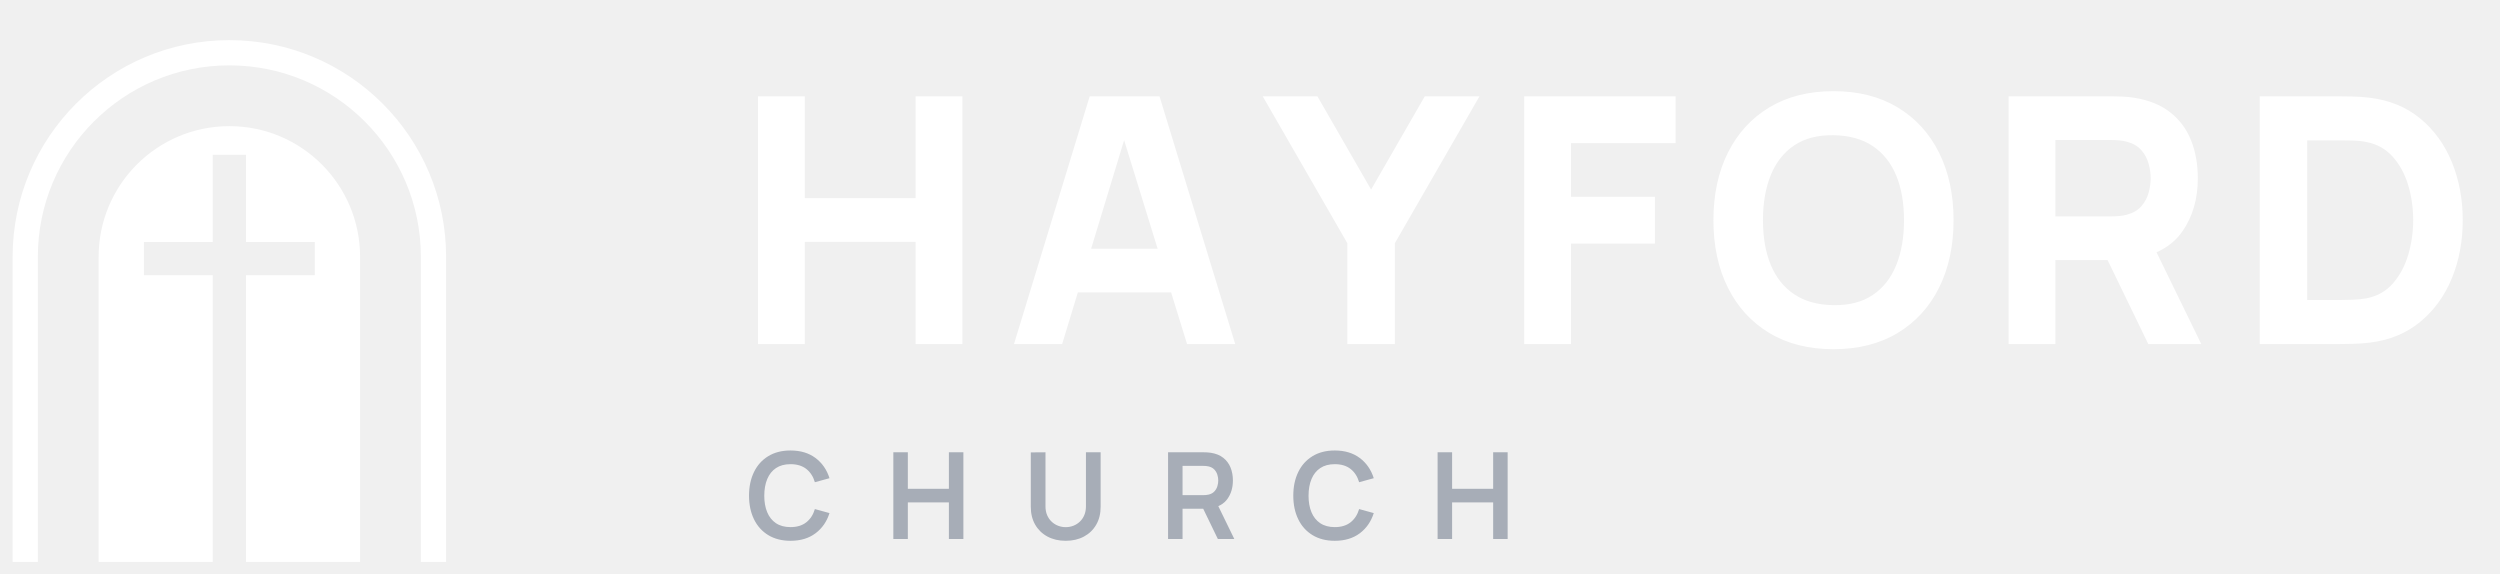
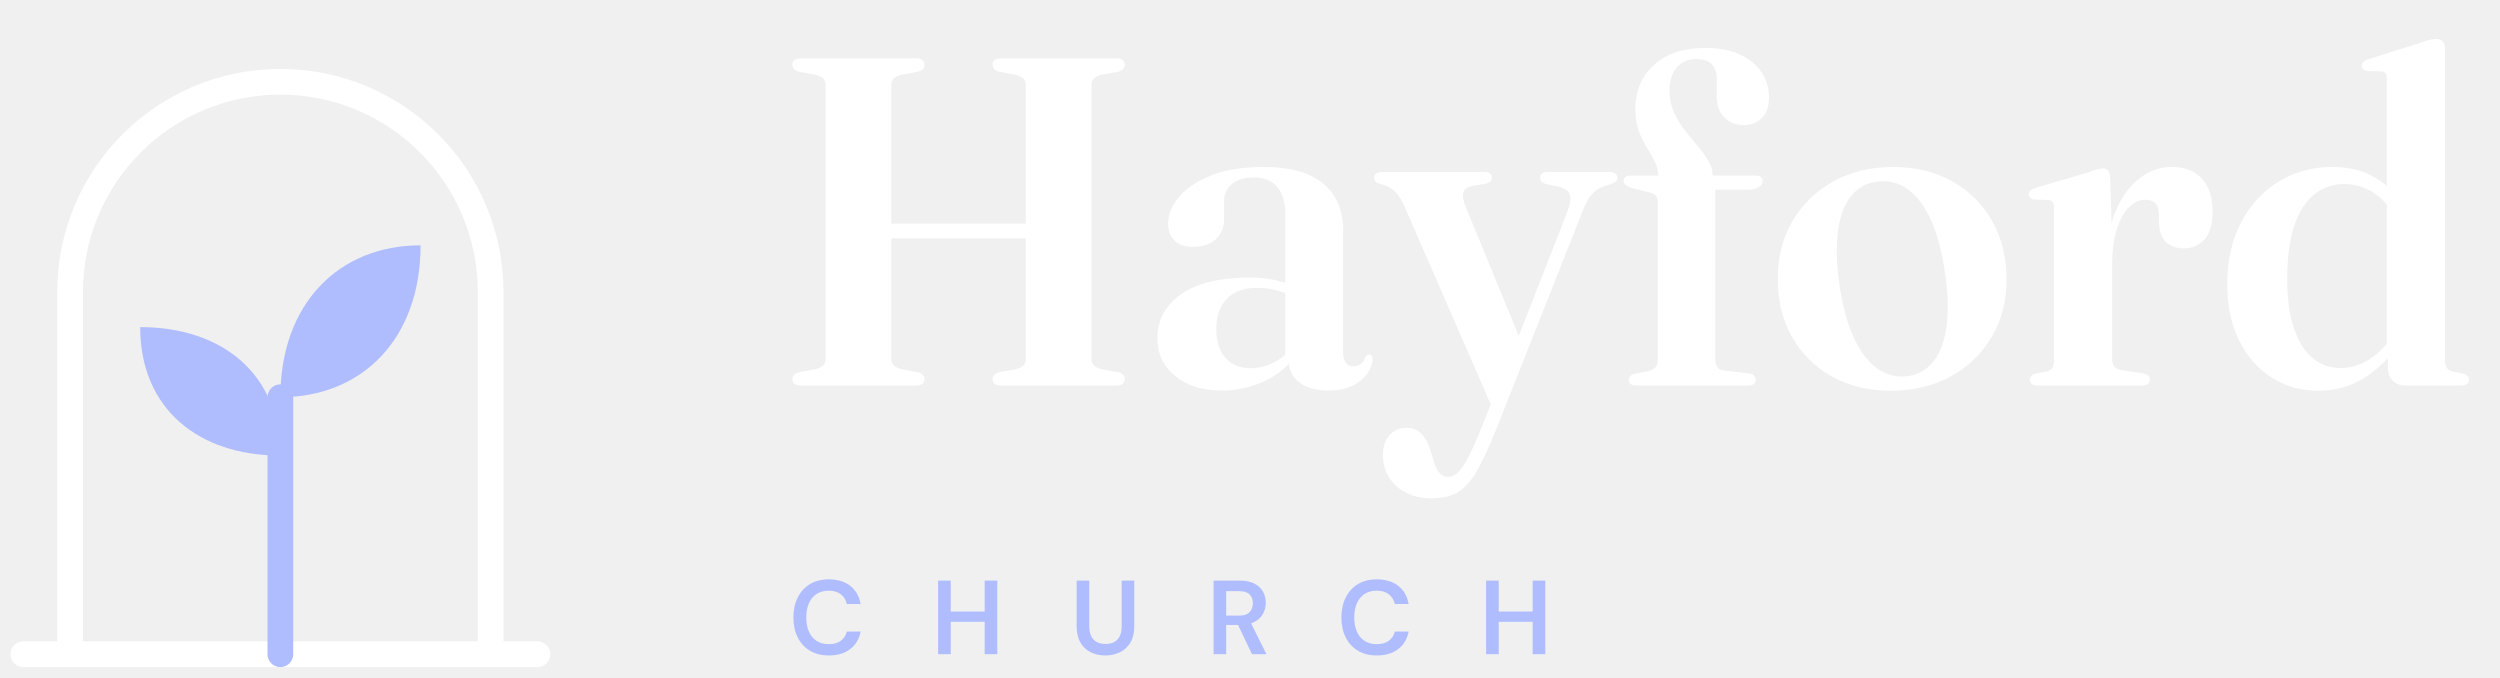
- <svg xmlns="http://www.w3.org/2000/svg" viewBox="0 0 218 50" width="218" height="50" role="img" aria-label="Hayford Church">
-   <g transform="translate(0 1) scale(1)">
-     <path d="M8.6 48V21.4a11.4 11.4 0 0 1 22.8 0V48h-9.95V23h6v-2.9h-6v-7.6h-2.9v7.6h-6V23h6v25z" fill="#FFFFFF" />
-     <path d="M2.2 48V21.4a17.8 17.8 0 0 1 35.6 0V48" fill="none" stroke="#FFFFFF" stroke-width="2.2" />
+ <svg xmlns="http://www.w3.org/2000/svg" viewBox="0 0 214 58" width="214" height="58" role="img" aria-label="Hayford Church">
+   <g transform="translate(0 1)">
+     <path d="M6 55V24a18 18 0 0 1 36 0v31" fill="none" stroke="#FFFFFF" stroke-width="2.2" stroke-linecap="round" stroke-linejoin="round" />
+     <path d="M2 55h44" stroke="#FFFFFF" stroke-width="2.2" stroke-linecap="round" />
+     <path d="M24 55V33" stroke="#AFBDFF" stroke-width="2.2" stroke-linecap="round" />
+     <path d="M24 38c0-7-5-11-12-11 0 7 5 11 12 11z" fill="#AFBDFF" />
+     <path d="M24 33c0-8 5-13 12-13 0 8-5 13-12 13z" fill="#AFBDFF" />
  </g>
-   <path d="M66.1 30.0V8.4H70.18V17.28H79.84V8.4H83.92V30.0H79.84V21.09H70.18V30.0ZM88.42 30.0 95.02 8.4H101.11L107.71 30.0H103.51L97.63 10.95H98.41L92.62 30.0ZM92.38 25.5V21.69H103.78V25.5ZM117.49 30.0V21.21L110.11 8.4H114.88L119.56 16.53L124.24 8.4H129.01L121.63 21.21V30.0ZM132.91 30.0V8.4H146.11V12.48H136.99V17.16H144.31V21.24H136.99V30.0ZM159.88 30.45Q156.64 30.45 154.292 29.04Q151.945 27.63 150.678 25.095Q149.41 22.56 149.41 19.2Q149.41 15.84 150.678 13.305Q151.945 10.77 154.292 9.36Q156.64 7.95 159.88 7.95Q163.12 7.95 165.468 9.36Q167.815 10.77 169.082 13.305Q170.35 15.84 170.35 19.2Q170.35 22.56 169.082 25.095Q167.815 27.63 165.468 29.04Q163.12 30.45 159.88 30.45ZM159.88 26.61Q161.935 26.64 163.3 25.725Q164.665 24.81 165.347 23.13Q166.03 21.45 166.03 19.2Q166.03 16.95 165.347 15.3Q164.665 13.65 163.3 12.735Q161.935 11.82 159.88 11.79Q157.825 11.76 156.46 12.675Q155.095 13.59 154.412 15.27Q153.73 16.95 153.73 19.2Q153.73 21.45 154.412 23.1Q155.095 24.75 156.46 25.665Q157.825 26.58 159.88 26.61ZM175.15 30.0V8.4H184.27Q184.585 8.4 185.118 8.423Q185.65 8.445 186.07 8.52Q188.005 8.82 189.243 9.795Q190.48 10.77 191.065 12.248Q191.65 13.725 191.65 15.54Q191.65 18.255 190.3 20.183Q188.95 22.11 186.07 22.56L184.27 22.68H179.23V30.0ZM187.33 30.0 183.07 21.21 187.27 20.4 191.95 30.0ZM179.23 18.87H184.09Q184.405 18.87 184.78 18.84Q185.155 18.81 185.47 18.72Q186.295 18.495 186.745 17.962Q187.195 17.43 187.368 16.777Q187.54 16.125 187.54 15.54Q187.54 14.955 187.368 14.303Q187.195 13.65 186.745 13.118Q186.295 12.585 185.47 12.36Q185.155 12.27 184.78 12.24Q184.405 12.21 184.09 12.21H179.23ZM197.05 30.0V8.4H204.04Q204.295 8.4 205.09 8.415Q205.885 8.43 206.62 8.52Q209.23 8.835 211.045 10.335Q212.86 11.835 213.805 14.145Q214.75 16.455 214.75 19.2Q214.75 21.945 213.805 24.255Q212.86 26.565 211.045 28.065Q209.23 29.565 206.62 29.88Q205.885 29.97 205.09 29.985Q204.295 30.0 204.04 30.0ZM201.19 26.16H204.04Q204.445 26.16 205.135 26.138Q205.825 26.115 206.38 26.01Q207.79 25.725 208.683 24.69Q209.575 23.655 210.002 22.2Q210.43 20.745 210.43 19.2Q210.43 17.58 209.988 16.125Q209.545 14.67 208.645 13.665Q207.745 12.66 206.38 12.39Q205.825 12.27 205.135 12.255Q204.445 12.24 204.04 12.24H201.19Z" fill="#FFFFFF" />
-   <path d="M68.934 47.157Q67.801 47.157 66.991 46.662Q66.18 46.167 65.748 45.28Q65.315 44.392 65.315 43.22Q65.315 42.048 65.748 41.16Q66.18 40.273 66.991 39.778Q67.801 39.282 68.934 39.282Q70.239 39.282 71.111 39.936Q71.983 40.589 72.332 41.699L71.057 42.049Q70.84 41.309 70.309 40.892Q69.778 40.476 68.934 40.476Q68.173 40.476 67.665 40.817Q67.158 41.158 66.902 41.776Q66.647 42.393 66.645 43.22Q66.643 44.047 66.899 44.664Q67.154 45.281 67.663 45.622Q68.173 45.964 68.934 45.964Q69.778 45.964 70.309 45.545Q70.84 45.126 71.057 44.391L72.332 44.741Q71.983 45.851 71.111 46.504Q70.239 47.157 68.934 47.157ZM77.899 47.0V39.44H79.163V42.623H82.743V39.44H84.007V47.0H82.743V43.808H79.163V47.0ZM92.93 47.157Q92.029 47.157 91.343 46.79Q90.657 46.423 90.271 45.757Q89.885 45.091 89.885 44.191V39.449L91.166 39.44V44.158Q91.166 44.585 91.31 44.921Q91.455 45.256 91.703 45.49Q91.951 45.724 92.269 45.846Q92.587 45.968 92.93 45.968Q93.282 45.968 93.6 45.844Q93.918 45.72 94.164 45.486Q94.41 45.252 94.552 44.916Q94.694 44.581 94.694 44.158V39.44H95.975V44.191Q95.975 45.09 95.589 45.756Q95.203 46.423 94.517 46.79Q93.831 47.157 92.93 47.157ZM101.855 47.0V39.44H104.979Q105.089 39.44 105.264 39.448Q105.438 39.456 105.584 39.482Q106.24 39.583 106.667 39.92Q107.095 40.256 107.302 40.766Q107.509 41.277 107.509 41.9Q107.509 42.827 107.042 43.491Q106.575 44.154 105.609 44.314L105.07 44.361H103.118V47.0ZM106.197 47.0 104.706 43.923 105.994 43.64 107.632 47.0ZM103.118 43.176H104.926Q105.033 43.176 105.163 43.166Q105.293 43.155 105.406 43.126Q105.719 43.046 105.9 42.847Q106.08 42.648 106.156 42.395Q106.232 42.142 106.232 41.9Q106.232 41.659 106.156 41.406Q106.08 41.153 105.9 40.954Q105.719 40.755 105.406 40.675Q105.293 40.645 105.163 40.635Q105.033 40.625 104.926 40.625H103.118ZM116.394 47.157Q115.261 47.157 114.451 46.662Q113.64 46.167 113.208 45.28Q112.775 44.392 112.775 43.22Q112.775 42.048 113.208 41.16Q113.64 40.273 114.451 39.778Q115.261 39.282 116.394 39.282Q117.699 39.282 118.571 39.936Q119.443 40.589 119.792 41.699L118.517 42.049Q118.3 41.309 117.769 40.892Q117.238 40.476 116.394 40.476Q115.633 40.476 115.125 40.817Q114.618 41.158 114.362 41.776Q114.107 42.393 114.105 43.22Q114.103 44.047 114.359 44.664Q114.614 45.281 115.123 45.622Q115.633 45.964 116.394 45.964Q117.238 45.964 117.769 45.545Q118.3 45.126 118.517 44.391L119.792 44.741Q119.443 45.851 118.571 46.504Q117.699 47.157 116.394 47.157ZM125.359 47.0V39.44H126.623V42.623H130.203V39.44H131.467V47.0H130.203V43.808H126.623V47.0Z" fill="#A7ADB7" />
+   <path d="M73.273 19.139H89.917V20.402H73.273ZM76.295 30.742Q76.295 31.089 76.523 31.297Q76.751 31.504 77.185 31.607L78.583 31.861Q79.138 32.015 79.138 32.457Q79.138 32.703 78.966 32.851Q78.793 33.0 78.42 33.0H68.547Q68.179 33.0 68.004 32.851Q67.829 32.703 67.829 32.457Q67.829 32.015 68.384 31.861L69.783 31.607Q70.228 31.504 70.45 31.297Q70.673 31.089 70.673 30.742V7.258Q70.673 6.911 70.45 6.701Q70.228 6.491 69.783 6.393L68.384 6.139Q67.829 5.988 67.829 5.54Q67.829 5.287 68.004 5.143Q68.179 5.0 68.547 5.0H78.42Q78.793 5.0 78.966 5.143Q79.138 5.287 79.138 5.54Q79.138 5.988 78.583 6.139L77.185 6.393Q76.751 6.491 76.523 6.701Q76.295 6.911 76.295 7.258ZM93.433 30.742Q93.433 31.089 93.662 31.297Q93.89 31.504 94.323 31.607L95.722 31.861Q96.277 32.015 96.277 32.457Q96.277 32.703 96.105 32.851Q95.932 33.0 95.559 33.0H85.686Q85.317 33.0 85.142 32.851Q84.968 32.703 84.968 32.457Q84.968 32.015 85.523 31.861L86.921 31.607Q87.366 31.504 87.589 31.297Q87.811 31.089 87.811 30.742V7.258Q87.811 6.911 87.589 6.701Q87.366 6.491 86.921 6.393L85.523 6.139Q84.968 5.988 84.968 5.54Q84.968 5.287 85.142 5.143Q85.317 5.0 85.686 5.0H95.559Q95.932 5.0 96.105 5.143Q96.277 5.287 96.277 5.54Q96.277 5.988 95.722 6.139L94.323 6.393Q93.89 6.491 93.662 6.701Q93.433 6.911 93.433 7.258ZM110.301 30.778V30.475L110.011 30.511V18.277Q110.011 16.79 109.324 15.989Q108.637 15.189 107.364 15.189Q106.085 15.189 105.433 15.773Q104.782 16.356 104.782 17.128V18.786Q104.782 19.854 104.057 20.492Q103.332 21.13 102.099 21.13Q101.108 21.13 100.55 20.608Q99.992 20.085 99.992 19.122Q99.992 17.967 100.925 16.856Q101.858 15.745 103.676 15.02Q105.494 14.294 108.146 14.294Q111.593 14.294 113.28 15.725Q114.967 17.156 114.967 19.66V30.117Q114.967 30.762 115.208 31.063Q115.45 31.364 115.85 31.364Q116.257 31.364 116.504 31.146Q116.752 30.928 116.868 30.586Q116.934 30.482 117.011 30.419Q117.089 30.356 117.196 30.356Q117.35 30.356 117.421 30.463Q117.492 30.571 117.492 30.761Q117.492 31.283 117.091 31.903Q116.69 32.523 115.861 32.975Q115.033 33.427 113.739 33.427Q112.08 33.427 111.19 32.711Q110.301 31.994 110.301 30.778ZM99.073 28.956Q99.073 26.634 101.088 25.197Q103.104 23.761 107.001 23.761Q108.293 23.761 109.243 23.997Q110.193 24.232 110.938 24.601L110.648 25.347Q109.937 25.021 109.201 24.831Q108.465 24.64 107.575 24.64Q105.931 24.64 105.023 25.572Q104.114 26.505 104.114 28.166Q104.114 29.795 104.924 30.658Q105.735 31.521 107.024 31.521Q108.033 31.521 108.985 31.054Q109.938 30.588 110.587 29.743L110.918 30.401Q109.91 31.858 108.205 32.645Q106.499 33.431 104.562 33.431Q102.123 33.431 100.598 32.191Q99.073 30.95 99.073 28.956ZM130.346 29.58 127.792 35.04 120.283 17.799Q119.867 16.819 119.388 16.365Q118.91 15.91 118.133 15.743Q117.834 15.654 117.73 15.53Q117.626 15.407 117.626 15.218Q117.626 14.979 117.797 14.851Q117.969 14.722 118.261 14.722H127.067Q127.368 14.722 127.536 14.85Q127.705 14.979 127.705 15.222Q127.705 15.424 127.584 15.545Q127.464 15.665 127.175 15.733L126.109 15.897Q125.391 16.03 125.257 16.462Q125.124 16.894 125.514 17.831ZM126.724 36.834 128.347 32.761 128.838 31.723 134.118 18.25Q134.557 17.14 134.369 16.64Q134.181 16.14 133.338 15.96L132.379 15.761Q132.088 15.689 131.96 15.558Q131.831 15.428 131.831 15.226Q131.831 14.983 132.003 14.852Q132.174 14.722 132.469 14.722H137.795Q138.101 14.722 138.272 14.855Q138.442 14.987 138.442 15.227Q138.442 15.4 138.328 15.524Q138.213 15.649 137.923 15.751Q136.957 15.981 136.436 16.457Q135.915 16.933 135.485 18.037L128.083 36.73Q127.192 38.971 126.45 40.27Q125.707 41.569 124.815 42.113Q123.923 42.657 122.556 42.657Q120.644 42.657 119.51 41.59Q118.376 40.524 118.376 38.993Q118.376 37.881 118.933 37.254Q119.49 36.627 120.38 36.627Q121.214 36.627 121.696 37.151Q122.177 37.674 122.46 38.583L122.685 39.35Q122.837 40.002 123.162 40.411Q123.487 40.82 123.957 40.82Q124.398 40.82 124.8 40.437Q125.203 40.054 125.667 39.177Q126.132 38.301 126.724 36.834ZM146.827 30.786Q146.827 31.19 147.004 31.426Q147.182 31.662 147.568 31.713L149.709 31.973Q150.011 32.001 150.15 32.143Q150.289 32.284 150.289 32.502Q150.289 33.0 149.65 33.0H140.026Q139.753 33.0 139.587 32.872Q139.421 32.745 139.421 32.531Q139.421 32.316 139.554 32.185Q139.688 32.055 139.971 31.987L141.137 31.752Q141.543 31.645 141.724 31.432Q141.905 31.219 141.905 30.863V17.271Q141.905 16.99 141.768 16.794Q141.631 16.598 141.263 16.483L139.661 16.093Q139.27 15.947 139.127 15.806Q138.984 15.665 138.984 15.479Q138.984 15.279 139.136 15.153Q139.288 15.027 139.586 15.027H142.672L141.933 15.48V14.999Q141.933 14.399 141.64 13.822Q141.347 13.245 140.958 12.609Q140.568 11.974 140.275 11.191Q139.982 10.408 139.982 9.399Q139.982 6.983 141.596 5.544Q143.21 4.106 145.99 4.106Q147.77 4.106 148.982 4.685Q150.194 5.264 150.809 6.223Q151.425 7.182 151.425 8.315Q151.425 9.501 150.821 10.104Q150.217 10.707 149.256 10.707Q148.239 10.707 147.6 10.051Q146.96 9.396 146.96 8.279V6.801Q146.96 5.932 146.522 5.493Q146.084 5.054 145.25 5.054Q144.141 5.059 143.526 5.774Q142.91 6.49 142.91 7.793Q142.91 8.771 143.281 9.597Q143.652 10.422 144.206 11.133Q144.759 11.845 145.312 12.492Q145.866 13.139 146.237 13.773Q146.608 14.406 146.608 15.069V15.679L146.157 15.027H150.258Q150.563 15.027 150.724 15.138Q150.884 15.249 150.884 15.475Q150.884 15.808 150.55 16.026Q150.215 16.243 149.511 16.243H146.827ZM162.059 14.295Q164.914 14.295 167.1 15.517Q169.286 16.738 170.523 18.909Q171.761 21.081 171.761 23.926Q171.761 26.684 170.492 28.835Q169.223 30.986 166.994 32.217Q164.765 33.448 161.851 33.448Q158.996 33.448 156.817 32.232Q154.637 31.015 153.406 28.858Q152.174 26.702 152.174 23.883Q152.174 21.098 153.434 18.938Q154.694 16.778 156.919 15.536Q159.145 14.295 162.059 14.295ZM163.273 32.198Q164.634 32.024 165.49 30.951Q166.346 29.879 166.618 27.949Q166.89 26.019 166.482 23.285Q166.081 20.545 165.253 18.76Q164.424 16.976 163.255 16.167Q162.087 15.358 160.669 15.548Q159.285 15.728 158.431 16.811Q157.577 17.893 157.326 19.817Q157.074 21.741 157.471 24.464Q157.872 27.166 158.709 28.955Q159.546 30.745 160.714 31.561Q161.882 32.377 163.273 32.198ZM180.302 22.738Q180.302 19.955 181.099 18.075Q181.897 16.195 183.167 15.242Q184.437 14.29 185.853 14.29Q187.554 14.29 188.478 15.288Q189.402 16.286 189.402 18.122Q189.402 19.699 188.713 20.479Q188.024 21.259 186.955 21.259Q185.911 21.259 185.372 20.686Q184.834 20.113 184.813 19.047L184.802 18.371Q184.791 17.737 184.521 17.418Q184.251 17.099 183.621 17.099Q182.916 17.099 182.268 17.715Q181.62 18.331 181.209 19.58Q180.798 20.83 180.798 22.742ZM180.631 15.209 180.798 20.738V30.75Q180.798 31.153 180.98 31.378Q181.162 31.604 181.597 31.679L183.438 31.966Q183.74 32.016 183.878 32.143Q184.015 32.271 184.015 32.502Q184.015 32.733 183.844 32.867Q183.673 33.0 183.341 33.0H174.407Q174.072 33.0 173.908 32.862Q173.744 32.724 173.744 32.504Q173.744 32.323 173.87 32.191Q173.996 32.058 174.255 31.98L175.208 31.79Q175.528 31.705 175.675 31.486Q175.823 31.266 175.823 30.846V17.796Q175.823 17.466 175.715 17.309Q175.607 17.151 175.353 17.121L174.105 17.08Q173.884 17.038 173.777 16.925Q173.67 16.811 173.67 16.644Q173.67 16.444 173.799 16.314Q173.927 16.185 174.245 16.079L178.715 14.767Q179.296 14.553 179.574 14.489Q179.853 14.424 180.027 14.424Q180.31 14.424 180.449 14.613Q180.589 14.803 180.631 15.209ZM204.402 30.122 204.313 30.021V6.767Q204.313 6.442 204.202 6.293Q204.091 6.143 203.838 6.113L202.615 6.072Q202.379 6.03 202.275 5.916Q202.171 5.803 202.171 5.63Q202.171 5.426 202.296 5.304Q202.421 5.182 202.735 5.071L207.241 3.648Q207.718 3.476 207.997 3.406Q208.276 3.335 208.523 3.335Q208.902 3.335 209.095 3.549Q209.288 3.763 209.288 4.11V30.802Q209.288 31.251 209.438 31.478Q209.588 31.705 209.903 31.79L210.843 31.984Q211.108 32.059 211.225 32.189Q211.341 32.319 211.341 32.508Q211.341 32.733 211.181 32.867Q211.022 33.0 210.683 33.0H205.925Q205.254 33.0 204.828 32.585Q204.402 32.17 204.402 31.454ZM190.655 24.364Q190.655 21.27 191.856 19.009Q193.058 16.748 195.093 15.519Q197.128 14.29 199.629 14.29Q201.836 14.29 203.427 15.262Q205.017 16.233 206.024 18.02L205.153 18.71Q204.351 17.274 203.201 16.514Q202.05 15.754 200.622 15.754Q199.256 15.754 198.159 16.592Q197.062 17.43 196.424 19.215Q195.787 21 195.787 23.853Q195.787 26.452 196.375 28.149Q196.962 29.845 197.992 30.676Q199.022 31.506 200.347 31.506Q201.615 31.506 202.814 30.765Q204.013 30.023 205.055 28.447L205.617 29.166Q204.092 31.293 202.345 32.371Q200.598 33.448 198.482 33.448Q196.216 33.448 194.448 32.313Q192.679 31.178 191.667 29.132Q190.655 27.087 190.655 24.364Z" fill="#FFFFFF" />
+   <path d="M70.937 56.108Q70.002 56.108 69.324 55.698Q68.646 55.289 68.281 54.556Q67.915 53.822 67.915 52.857Q67.915 51.889 68.281 51.154Q68.646 50.418 69.324 50.005Q70.002 49.592 70.937 49.592Q72.064 49.592 72.776 50.144Q73.489 50.696 73.671 51.703H72.488Q72.363 51.174 71.972 50.869Q71.582 50.563 70.93 50.563Q70.337 50.563 69.907 50.84Q69.477 51.117 69.247 51.631Q69.017 52.144 69.017 52.857Q69.017 53.567 69.247 54.078Q69.477 54.59 69.907 54.865Q70.337 55.14 70.93 55.14Q71.582 55.14 71.971 54.853Q72.36 54.567 72.487 54.061H73.671Q73.49 55.019 72.777 55.563Q72.064 56.108 70.937 56.108ZM84.288 56.0V49.7H85.368V56.0ZM80.303 56.0V49.7H81.383V56.0ZM81.224 53.225V52.347H84.489V53.225ZM94.608 56.108Q93.926 56.108 93.372 55.836Q92.817 55.564 92.489 55.01Q92.161 54.455 92.161 53.604V49.7H93.241V53.613Q93.241 54.124 93.41 54.461Q93.579 54.797 93.893 54.961Q94.206 55.124 94.629 55.124Q95.062 55.124 95.37 54.961Q95.678 54.797 95.846 54.461Q96.014 54.124 96.014 53.613V49.7H97.094V53.604Q97.094 54.455 96.759 55.01Q96.423 55.564 95.859 55.836Q95.294 56.108 94.608 56.108ZM103.883 56.0V49.7H106.144Q106.897 49.7 107.385 49.957Q107.874 50.214 108.112 50.643Q108.35 51.071 108.35 51.605Q108.35 52.109 108.115 52.541Q107.88 52.973 107.388 53.235Q106.896 53.496 106.123 53.496H104.963V56.0ZM107.168 56.0 105.845 53.217H107.023L108.409 56.0ZM104.963 52.697H106.075Q106.676 52.697 106.959 52.404Q107.243 52.11 107.243 51.636Q107.243 51.164 106.964 50.884Q106.686 50.603 106.07 50.603H104.963ZM117.845 56.108Q116.91 56.108 116.232 55.698Q115.554 55.289 115.189 54.556Q114.823 53.822 114.823 52.857Q114.823 51.889 115.189 51.154Q115.554 50.418 116.232 50.005Q116.91 49.592 117.845 49.592Q118.972 49.592 119.684 50.144Q120.397 50.696 120.579 51.703H119.396Q119.271 51.174 118.88 50.869Q118.49 50.563 117.838 50.563Q117.245 50.563 116.815 50.84Q116.385 51.117 116.155 51.631Q115.925 52.144 115.925 52.857Q115.925 53.567 116.155 54.078Q116.385 54.59 116.815 54.865Q117.245 55.14 117.838 55.14Q118.49 55.14 118.879 54.853Q119.268 54.567 119.395 54.061H120.579Q120.398 55.019 119.685 55.563Q118.972 56.108 117.845 56.108ZM131.196 56.0V49.7H132.276V56.0ZM127.211 56.0V49.7H128.291V56.0ZM128.132 53.225V52.347H131.397V53.225Z" fill="#AFBDFF" />
</svg>
